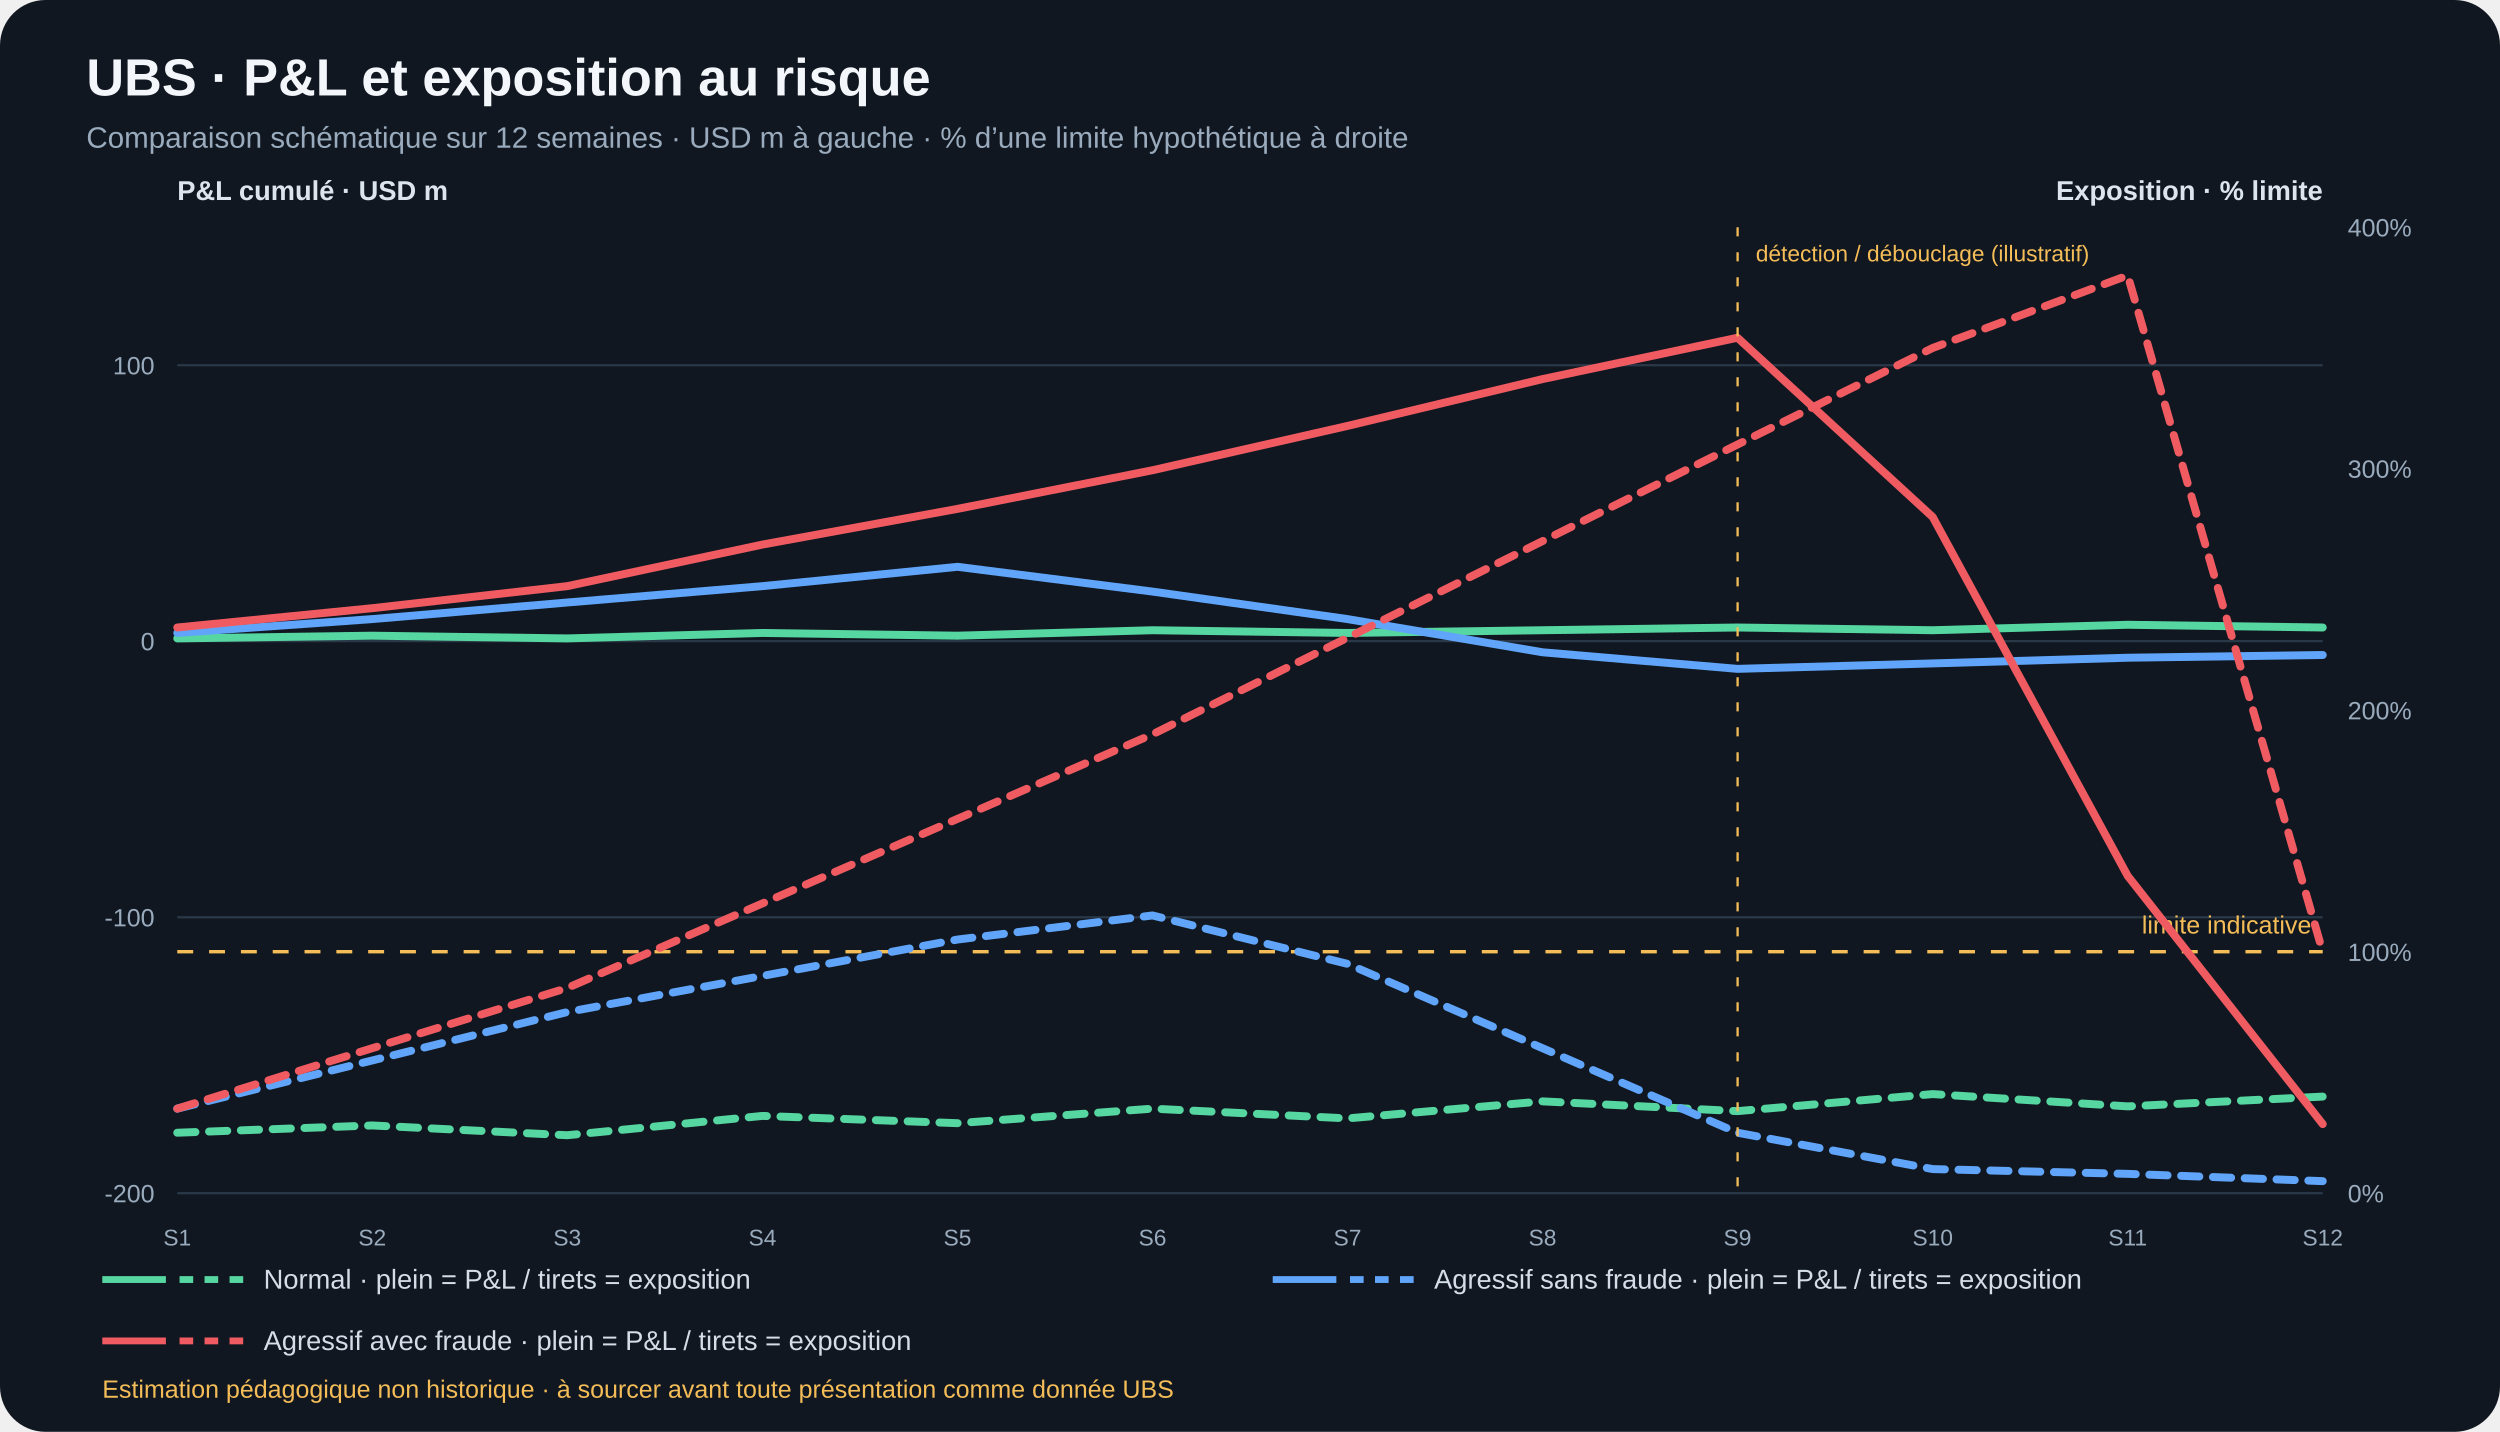
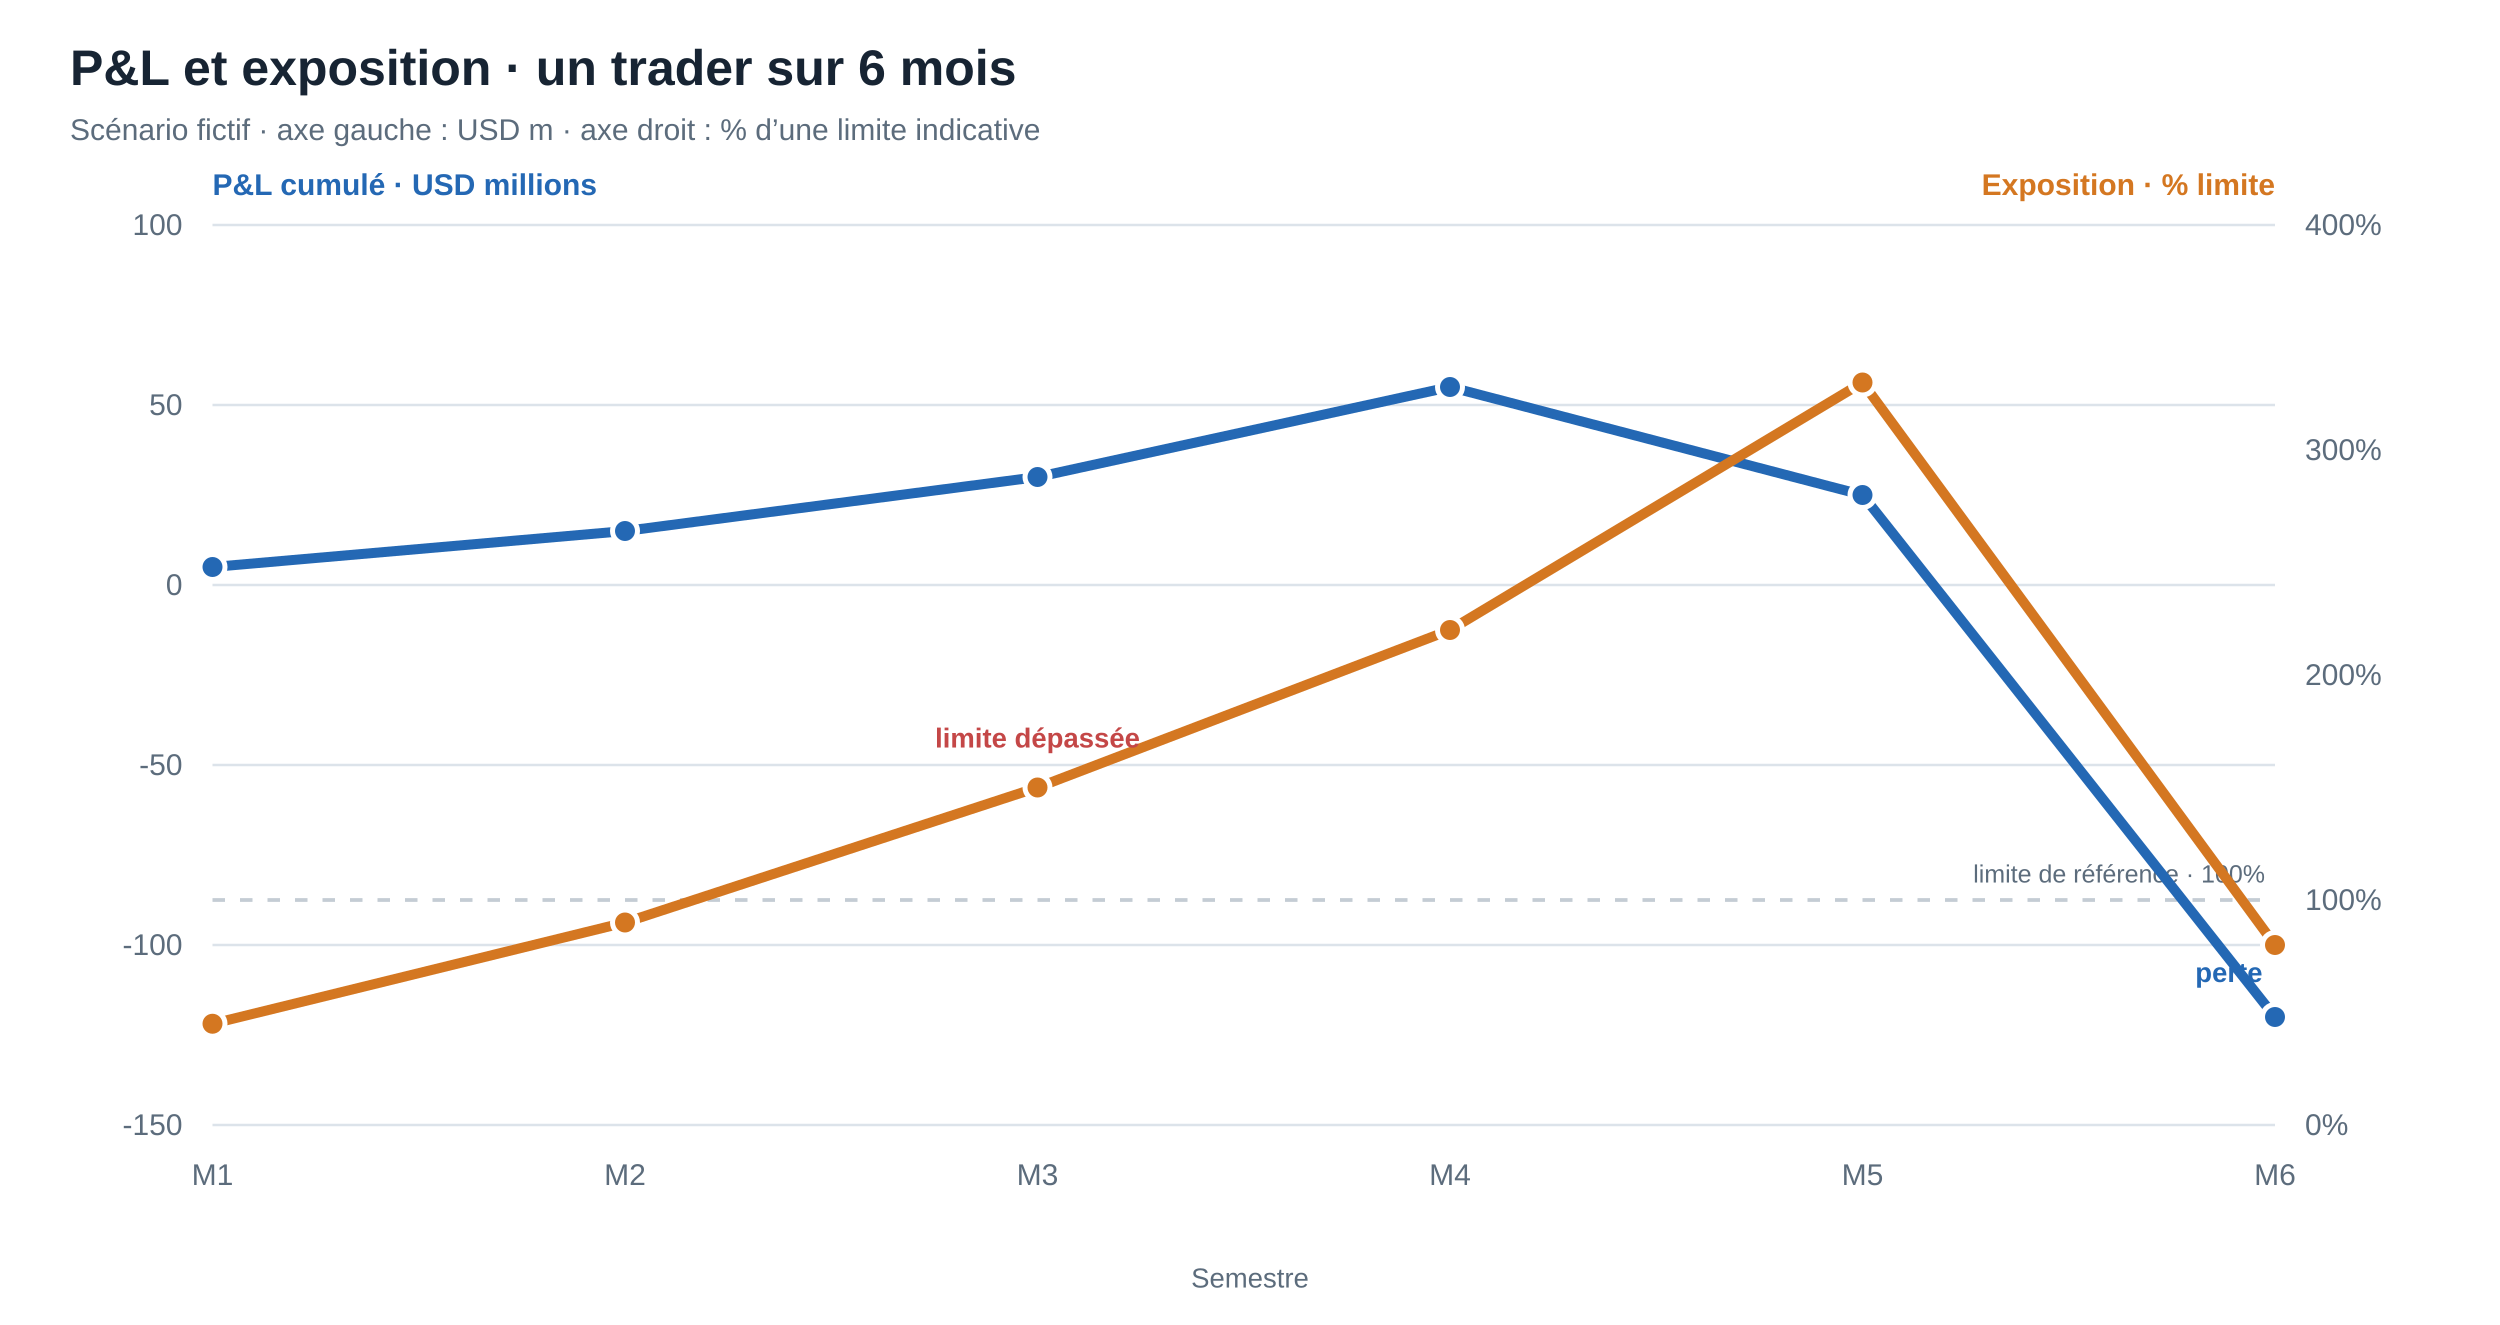
- <svg xmlns="http://www.w3.org/2000/svg" width="1100" height="630" viewBox="0 0 1100 630">
-   <rect width="100%" height="100%" rx="20" fill="#101720" />
-   <text x="38" y="42" fill="#f3f6fa" font-family="Arial,sans-serif" font-size="23" font-weight="700">UBS · P&amp;L et exposition au risque</text>
-   <text x="38" y="65" fill="#9aabbd" font-family="Arial,sans-serif" font-size="13">Comparaison schématique sur 12 semaines · USD m à gauche · % d’une limite hypothétique à droite</text>
-   <line x1="78" y1="525.0" x2="1022" y2="525.0" stroke="#293747" />
-   <text x="68" y="529.0" text-anchor="end" fill="#9aabbd" font-family="Arial,sans-serif" font-size="11">-200</text>
-   <line x1="78" y1="403.6" x2="1022" y2="403.6" stroke="#293747" />
-   <text x="68" y="407.6" text-anchor="end" fill="#9aabbd" font-family="Arial,sans-serif" font-size="11">-100</text>
-   <line x1="78" y1="282.1" x2="1022" y2="282.1" stroke="#293747" />
-   <text x="68" y="286.1" text-anchor="end" fill="#9aabbd" font-family="Arial,sans-serif" font-size="11">0</text>
-   <line x1="78" y1="160.7" x2="1022" y2="160.7" stroke="#293747" />
-   <text x="68" y="164.7" text-anchor="end" fill="#9aabbd" font-family="Arial,sans-serif" font-size="11">100</text>
-   <text x="1033" y="529.0" fill="#9aabbd" font-family="Arial,sans-serif" font-size="11">0%</text>
-   <text x="1033" y="422.8" fill="#9aabbd" font-family="Arial,sans-serif" font-size="11">100%</text>
-   <text x="1033" y="316.5" fill="#9aabbd" font-family="Arial,sans-serif" font-size="11">200%</text>
-   <text x="1033" y="210.2" fill="#9aabbd" font-family="Arial,sans-serif" font-size="11">300%</text>
-   <text x="1033" y="104.0" fill="#9aabbd" font-family="Arial,sans-serif" font-size="11">400%</text>
-   <text x="78.0" y="548" text-anchor="middle" fill="#9aabbd" font-family="Arial,sans-serif" font-size="10">S1</text>
-   <text x="163.8" y="548" text-anchor="middle" fill="#9aabbd" font-family="Arial,sans-serif" font-size="10">S2</text>
-   <text x="249.6" y="548" text-anchor="middle" fill="#9aabbd" font-family="Arial,sans-serif" font-size="10">S3</text>
-   <text x="335.5" y="548" text-anchor="middle" fill="#9aabbd" font-family="Arial,sans-serif" font-size="10">S4</text>
-   <text x="421.3" y="548" text-anchor="middle" fill="#9aabbd" font-family="Arial,sans-serif" font-size="10">S5</text>
-   <text x="507.1" y="548" text-anchor="middle" fill="#9aabbd" font-family="Arial,sans-serif" font-size="10">S6</text>
-   <text x="592.9" y="548" text-anchor="middle" fill="#9aabbd" font-family="Arial,sans-serif" font-size="10">S7</text>
-   <text x="678.7" y="548" text-anchor="middle" fill="#9aabbd" font-family="Arial,sans-serif" font-size="10">S8</text>
-   <text x="764.5" y="548" text-anchor="middle" fill="#9aabbd" font-family="Arial,sans-serif" font-size="10">S9</text>
-   <text x="850.4" y="548" text-anchor="middle" fill="#9aabbd" font-family="Arial,sans-serif" font-size="10">S10</text>
-   <text x="936.2" y="548" text-anchor="middle" fill="#9aabbd" font-family="Arial,sans-serif" font-size="10">S11</text>
-   <text x="1022.0" y="548" text-anchor="middle" fill="#9aabbd" font-family="Arial,sans-serif" font-size="10">S12</text>
-   <text x="78" y="88" fill="#dce5ee" font-family="Arial,sans-serif" font-size="12" font-weight="700">P&amp;L cumulé · USD m</text>
-   <text x="1022" y="88" text-anchor="end" fill="#dce5ee" font-family="Arial,sans-serif" font-size="12" font-weight="700">Exposition · % limite</text>
-   <line x1="78" y1="418.75" x2="1022" y2="418.75" stroke="#f5bd58" stroke-dasharray="7 7" stroke-width="1.5" />
-   <text x="1017" y="410.75" text-anchor="end" fill="#f5bd58" font-family="Arial,sans-serif" font-size="11">limite indicative</text>
-   <polyline points="78.0,280.9 163.8,279.7 249.6,280.9 335.5,278.5 421.3,279.7 507.1,277.3 592.9,278.5 678.7,277.3 764.5,276.1 850.4,277.3 936.2,274.9 1022.0,276.1" fill="none" stroke="#56d6a0" stroke-width="3.5" stroke-linecap="round" stroke-linejoin="round" />
-   <polyline points="78.0,498.4 163.8,495.2 249.6,499.5 335.5,491.0 421.3,494.2 507.1,487.8 592.9,492.1 678.7,484.6 764.5,488.9 850.4,481.4 936.2,486.8 1022.0,482.5" fill="none" stroke="#56d6a0" stroke-width="3.5" stroke-linecap="round" stroke-linejoin="round" stroke-dasharray="8 6" />
-   <polyline points="78.0,278.5 163.8,272.4 249.6,265.1 335.5,257.9 421.3,249.4 507.1,260.3 592.9,272.4 678.7,287.0 764.5,294.3 850.4,291.9 936.2,289.4 1022.0,288.2" fill="none" stroke="#60a5fa" stroke-width="3.5" stroke-linecap="round" stroke-linejoin="round" />
-   <polyline points="78.0,487.8 163.8,466.6 249.6,445.3 335.5,429.4 421.3,413.4 507.1,402.8 592.9,424.1 678.7,461.2 764.5,498.4 850.4,514.4 936.2,516.5 1022.0,519.7" fill="none" stroke="#60a5fa" stroke-width="3.5" stroke-linecap="round" stroke-linejoin="round" stroke-dasharray="8 6" />
-   <polyline points="78.0,276.1 163.8,267.6 249.6,257.9 335.5,239.6 421.3,223.9 507.1,206.9 592.9,187.4 678.7,166.8 764.5,148.6 850.4,227.5 936.2,385.4 1022.0,494.6" fill="none" stroke="#f05b62" stroke-width="3.5" stroke-linecap="round" stroke-linejoin="round" />
-   <polyline points="78.0,487.8 163.8,461.2 249.6,434.7 335.5,397.5 421.3,360.3 507.1,323.1 592.9,280.6 678.7,238.1 764.5,195.6 850.4,153.1 936.2,121.2 1022.0,418.8" fill="none" stroke="#f05b62" stroke-width="3.5" stroke-linecap="round" stroke-linejoin="round" stroke-dasharray="8 6" />
-   <line x1="764.545" y1="100" x2="764.545" y2="525" stroke="#f5bd58" stroke-dasharray="4 7" />
-   <text x="772.545" y="115" fill="#f5bd58" font-family="Arial,sans-serif" font-size="10">détection / débouclage (illustratif)</text>
-   <line x1="45" y1="563" x2="73" y2="563" stroke="#56d6a0" stroke-width="3" />
-   <line x1="79" y1="563" x2="107" y2="563" stroke="#56d6a0" stroke-width="3" stroke-dasharray="6 5" />
-   <text x="116" y="567" fill="#d5dee8" font-family="Arial,sans-serif" font-size="12">Normal · plein = P&amp;L / tirets = exposition</text>
-   <line x1="560" y1="563" x2="588" y2="563" stroke="#60a5fa" stroke-width="3" />
-   <line x1="594" y1="563" x2="622" y2="563" stroke="#60a5fa" stroke-width="3" stroke-dasharray="6 5" />
-   <text x="631" y="567" fill="#d5dee8" font-family="Arial,sans-serif" font-size="12">Agressif sans fraude · plein = P&amp;L / tirets = exposition</text>
-   <line x1="45" y1="590" x2="73" y2="590" stroke="#f05b62" stroke-width="3" />
-   <line x1="79" y1="590" x2="107" y2="590" stroke="#f05b62" stroke-width="3" stroke-dasharray="6 5" />
-   <text x="116" y="594" fill="#d5dee8" font-family="Arial,sans-serif" font-size="12">Agressif avec fraude · plein = P&amp;L / tirets = exposition</text>
-   <text x="45" y="615" fill="#f5bd58" font-family="Arial,sans-serif" font-size="11">Estimation pédagogique non historique · à sourcer avant toute présentation comme donnée UBS</text>
+ <svg xmlns="http://www.w3.org/2000/svg" width="1000" height="530" viewBox="0 0 1000 530">
+   <rect width="100%" height="100%" fill="#ffffff" />
+   <text x="28" y="34" fill="#172433" font-family="Arial,sans-serif" font-weight="700" font-size="20">P&amp;L et exposition · un trader sur 6 mois</text>
+   <text x="28" y="56" fill="#5c6c7c" font-family="Arial,sans-serif" font-size="12">Scénario fictif · axe gauche : USD m · axe droit : % d’une limite indicative</text>
+   <line x1="85" y1="450.0" x2="910" y2="450.0" stroke="#dce3ea" />
+   <text x="73" y="454.0" text-anchor="end" fill="#5c6c7c" font-family="Arial,sans-serif" font-size="12">-150</text>
+   <line x1="85" y1="378.0" x2="910" y2="378.0" stroke="#dce3ea" />
+   <text x="73" y="382.0" text-anchor="end" fill="#5c6c7c" font-family="Arial,sans-serif" font-size="12">-100</text>
+   <line x1="85" y1="306.0" x2="910" y2="306.0" stroke="#dce3ea" />
+   <text x="73" y="310.0" text-anchor="end" fill="#5c6c7c" font-family="Arial,sans-serif" font-size="12">-50</text>
+   <line x1="85" y1="234.0" x2="910" y2="234.0" stroke="#dce3ea" />
+   <text x="73" y="238.0" text-anchor="end" fill="#5c6c7c" font-family="Arial,sans-serif" font-size="12">0</text>
+   <line x1="85" y1="162.0" x2="910" y2="162.0" stroke="#dce3ea" />
+   <text x="73" y="166.0" text-anchor="end" fill="#5c6c7c" font-family="Arial,sans-serif" font-size="12">50</text>
+   <line x1="85" y1="90.0" x2="910" y2="90.0" stroke="#dce3ea" />
+   <text x="73" y="94.0" text-anchor="end" fill="#5c6c7c" font-family="Arial,sans-serif" font-size="12">100</text>
+   <text x="922" y="454.0" fill="#5c6c7c" font-family="Arial,sans-serif" font-size="12">0%</text>
+   <text x="922" y="364.0" fill="#5c6c7c" font-family="Arial,sans-serif" font-size="12">100%</text>
+   <text x="922" y="274.0" fill="#5c6c7c" font-family="Arial,sans-serif" font-size="12">200%</text>
+   <text x="922" y="184.0" fill="#5c6c7c" font-family="Arial,sans-serif" font-size="12">300%</text>
+   <text x="922" y="94.0" fill="#5c6c7c" font-family="Arial,sans-serif" font-size="12">400%</text>
+   <text x="85.0" y="474" text-anchor="middle" fill="#5c6c7c" font-family="Arial,sans-serif" font-size="12">M1</text>
+   <text x="250.0" y="474" text-anchor="middle" fill="#5c6c7c" font-family="Arial,sans-serif" font-size="12">M2</text>
+   <text x="415.0" y="474" text-anchor="middle" fill="#5c6c7c" font-family="Arial,sans-serif" font-size="12">M3</text>
+   <text x="580.0" y="474" text-anchor="middle" fill="#5c6c7c" font-family="Arial,sans-serif" font-size="12">M4</text>
+   <text x="745.0" y="474" text-anchor="middle" fill="#5c6c7c" font-family="Arial,sans-serif" font-size="12">M5</text>
+   <text x="910.0" y="474" text-anchor="middle" fill="#5c6c7c" font-family="Arial,sans-serif" font-size="12">M6</text>
+   <text x="85" y="78" fill="#2468b4" font-family="Arial,sans-serif" font-size="12" font-weight="700">P&amp;L cumulé · USD millions</text>
+   <text x="910" y="78" text-anchor="end" fill="#d47721" font-family="Arial,sans-serif" font-size="12" font-weight="700">Exposition · % limite</text>
+   <line x1="85" y1="360.0" x2="910" y2="360.0" stroke="#c4ccd4" stroke-width="1.5" stroke-dasharray="5 6" />
+   <text x="906" y="353.0" text-anchor="end" fill="#5c6c7c" font-family="Arial,sans-serif" font-size="10">limite de référence · 100%</text>
+   <polyline points="85.0,226.8 250.0,212.4 415.0,190.8 580.0,154.8 745.0,198.0 910.0,406.8" fill="none" stroke="#2468b4" stroke-width="4" stroke-linecap="round" stroke-linejoin="round" />
+   <circle cx="85.0" cy="226.8" r="5" fill="#2468b4" stroke="#ffffff" stroke-width="2" />
+   <circle cx="250.0" cy="212.4" r="5" fill="#2468b4" stroke="#ffffff" stroke-width="2" />
+   <circle cx="415.0" cy="190.8" r="5" fill="#2468b4" stroke="#ffffff" stroke-width="2" />
+   <circle cx="580.0" cy="154.8" r="5" fill="#2468b4" stroke="#ffffff" stroke-width="2" />
+   <circle cx="745.0" cy="198.0" r="5" fill="#2468b4" stroke="#ffffff" stroke-width="2" />
+   <circle cx="910.0" cy="406.8" r="5" fill="#2468b4" stroke="#ffffff" stroke-width="2" />
+   <polyline points="85.0,409.5 250.0,369.0 415.0,315.0 580.0,252.0 745.0,153.0 910.0,378.0" fill="none" stroke="#d47721" stroke-width="4" stroke-linecap="round" stroke-linejoin="round" />
+   <circle cx="85.0" cy="409.5" r="5" fill="#d47721" stroke="#ffffff" stroke-width="2" />
+   <circle cx="250.0" cy="369.0" r="5" fill="#d47721" stroke="#ffffff" stroke-width="2" />
+   <circle cx="415.0" cy="315.0" r="5" fill="#d47721" stroke="#ffffff" stroke-width="2" />
+   <circle cx="580.0" cy="252.0" r="5" fill="#d47721" stroke="#ffffff" stroke-width="2" />
+   <circle cx="745.0" cy="153.0" r="5" fill="#d47721" stroke="#ffffff" stroke-width="2" />
+   <circle cx="910.0" cy="378.0" r="5" fill="#d47721" stroke="#ffffff" stroke-width="2" />
+   <text x="415.0" y="299.0" text-anchor="middle" fill="#c44747" font-family="Arial,sans-serif" font-size="11" font-weight="700">limite dépassée</text>
+   <text x="905.0" y="392.8" text-anchor="end" fill="#2468b4" font-family="Arial,sans-serif" font-size="11" font-weight="700">perte</text>
+   <text x="500.0" y="515" text-anchor="middle" fill="#5c6c7c" font-family="Arial,sans-serif" font-size="11">Semestre</text>
</svg>
